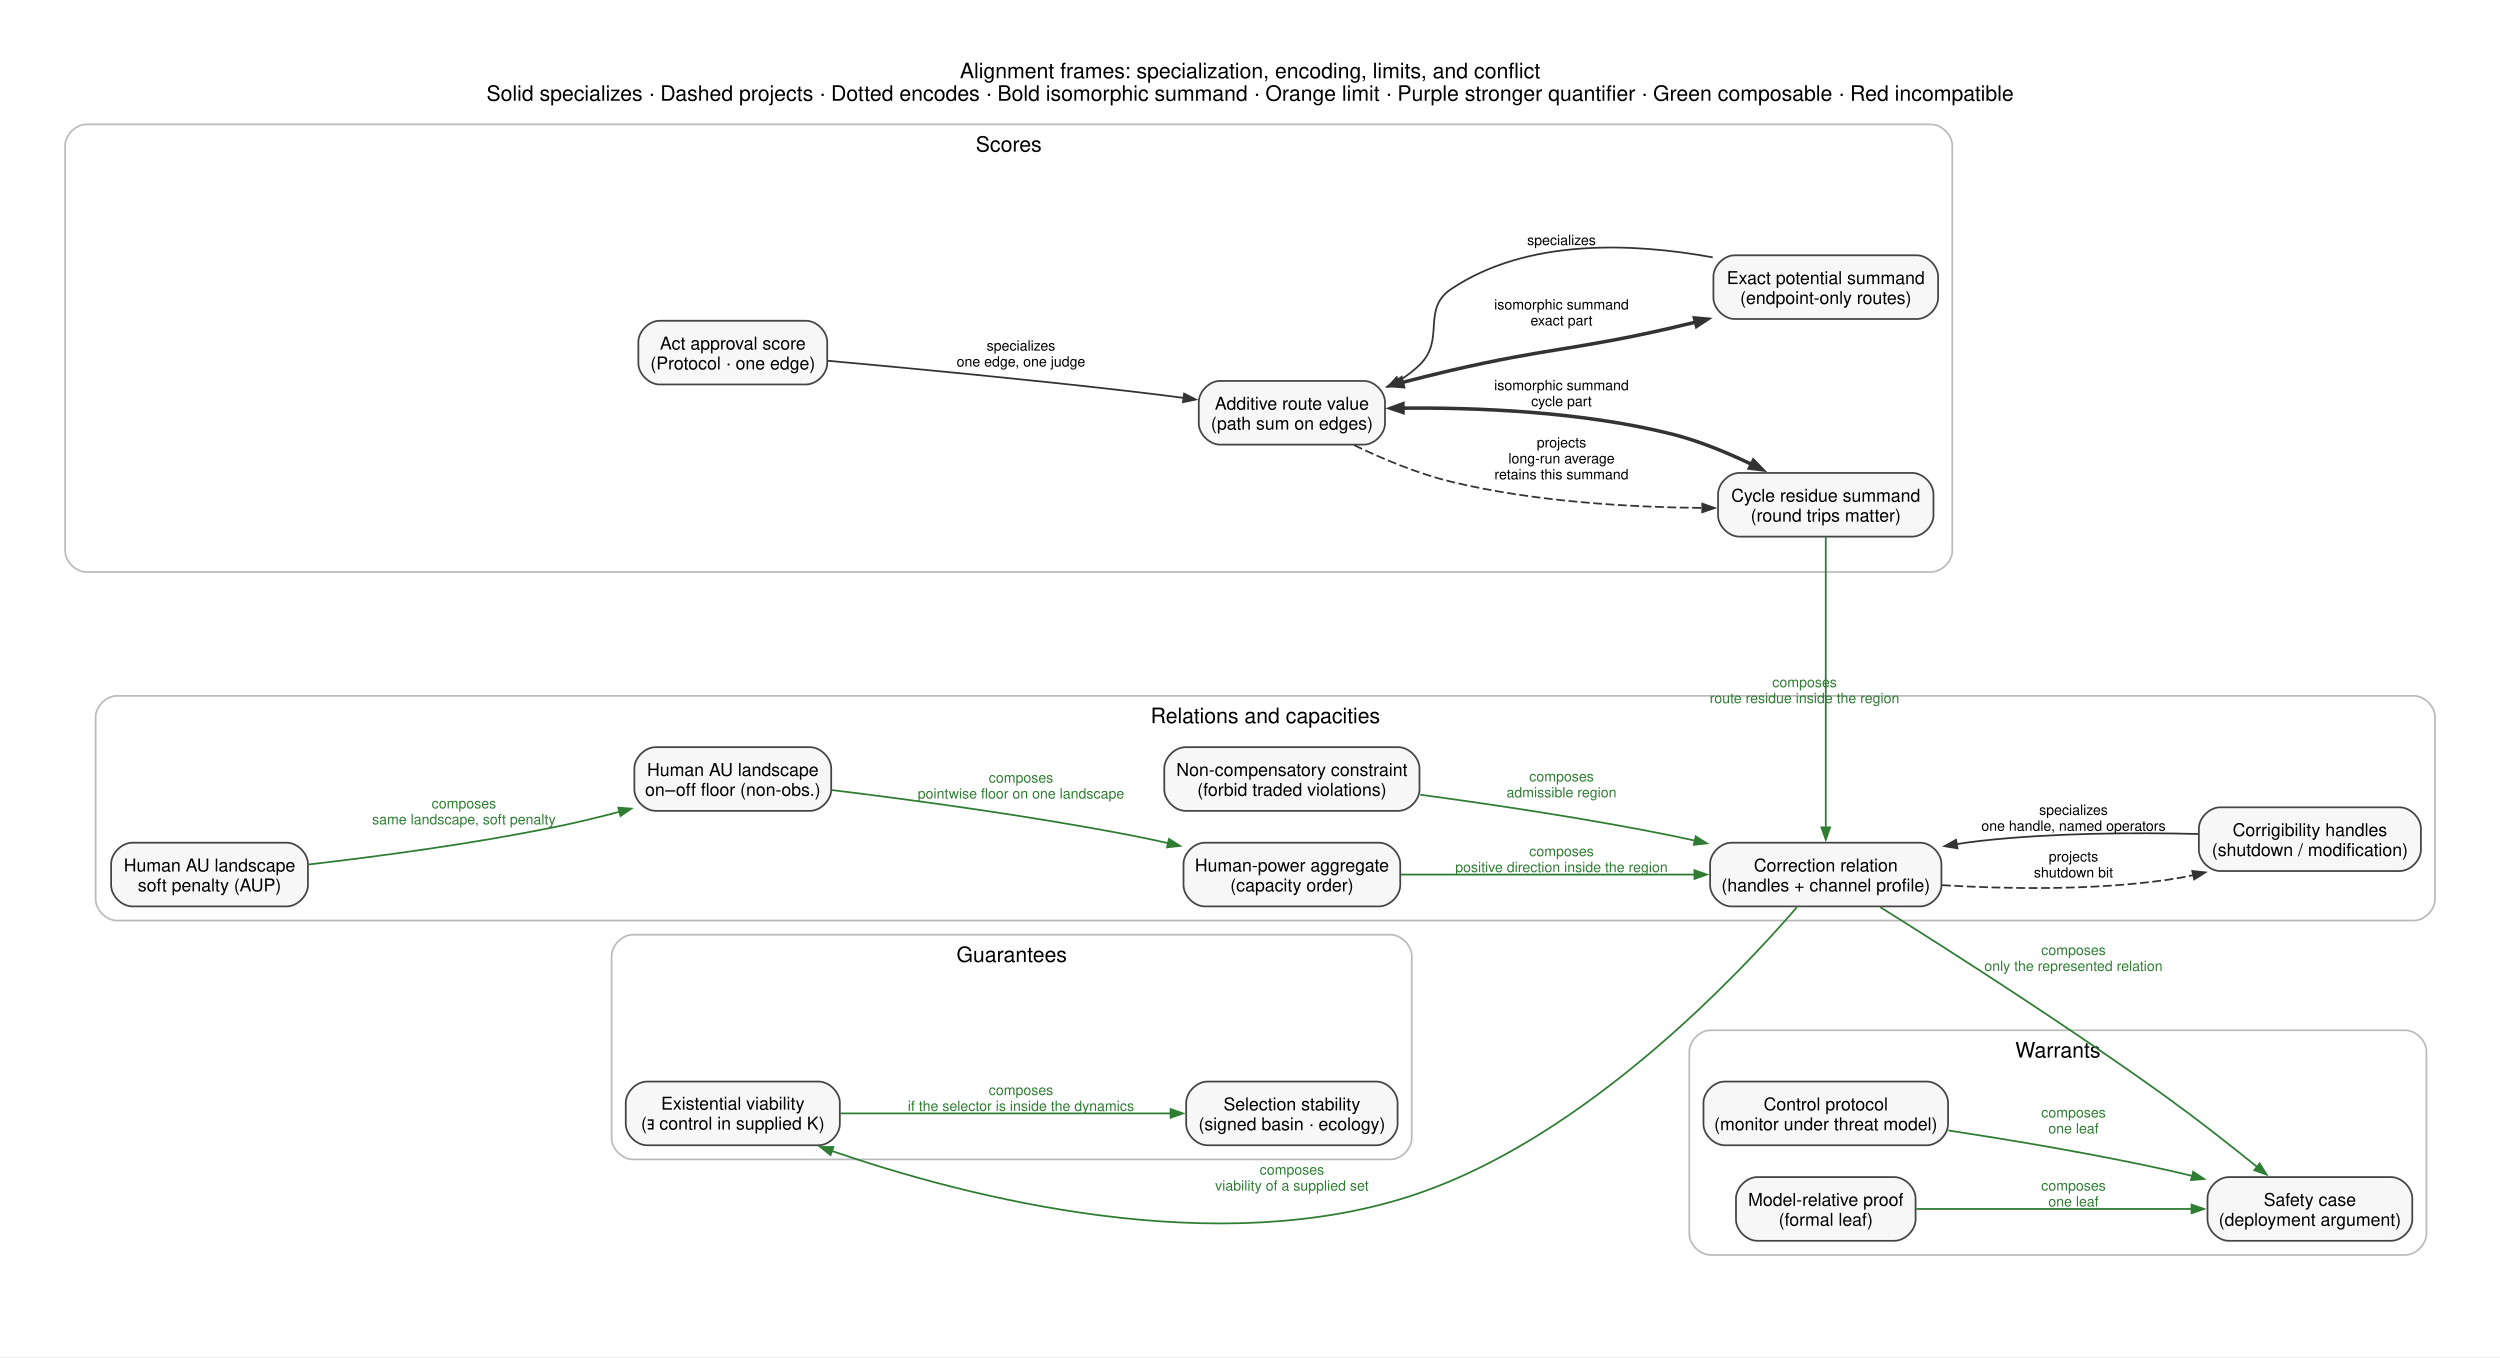
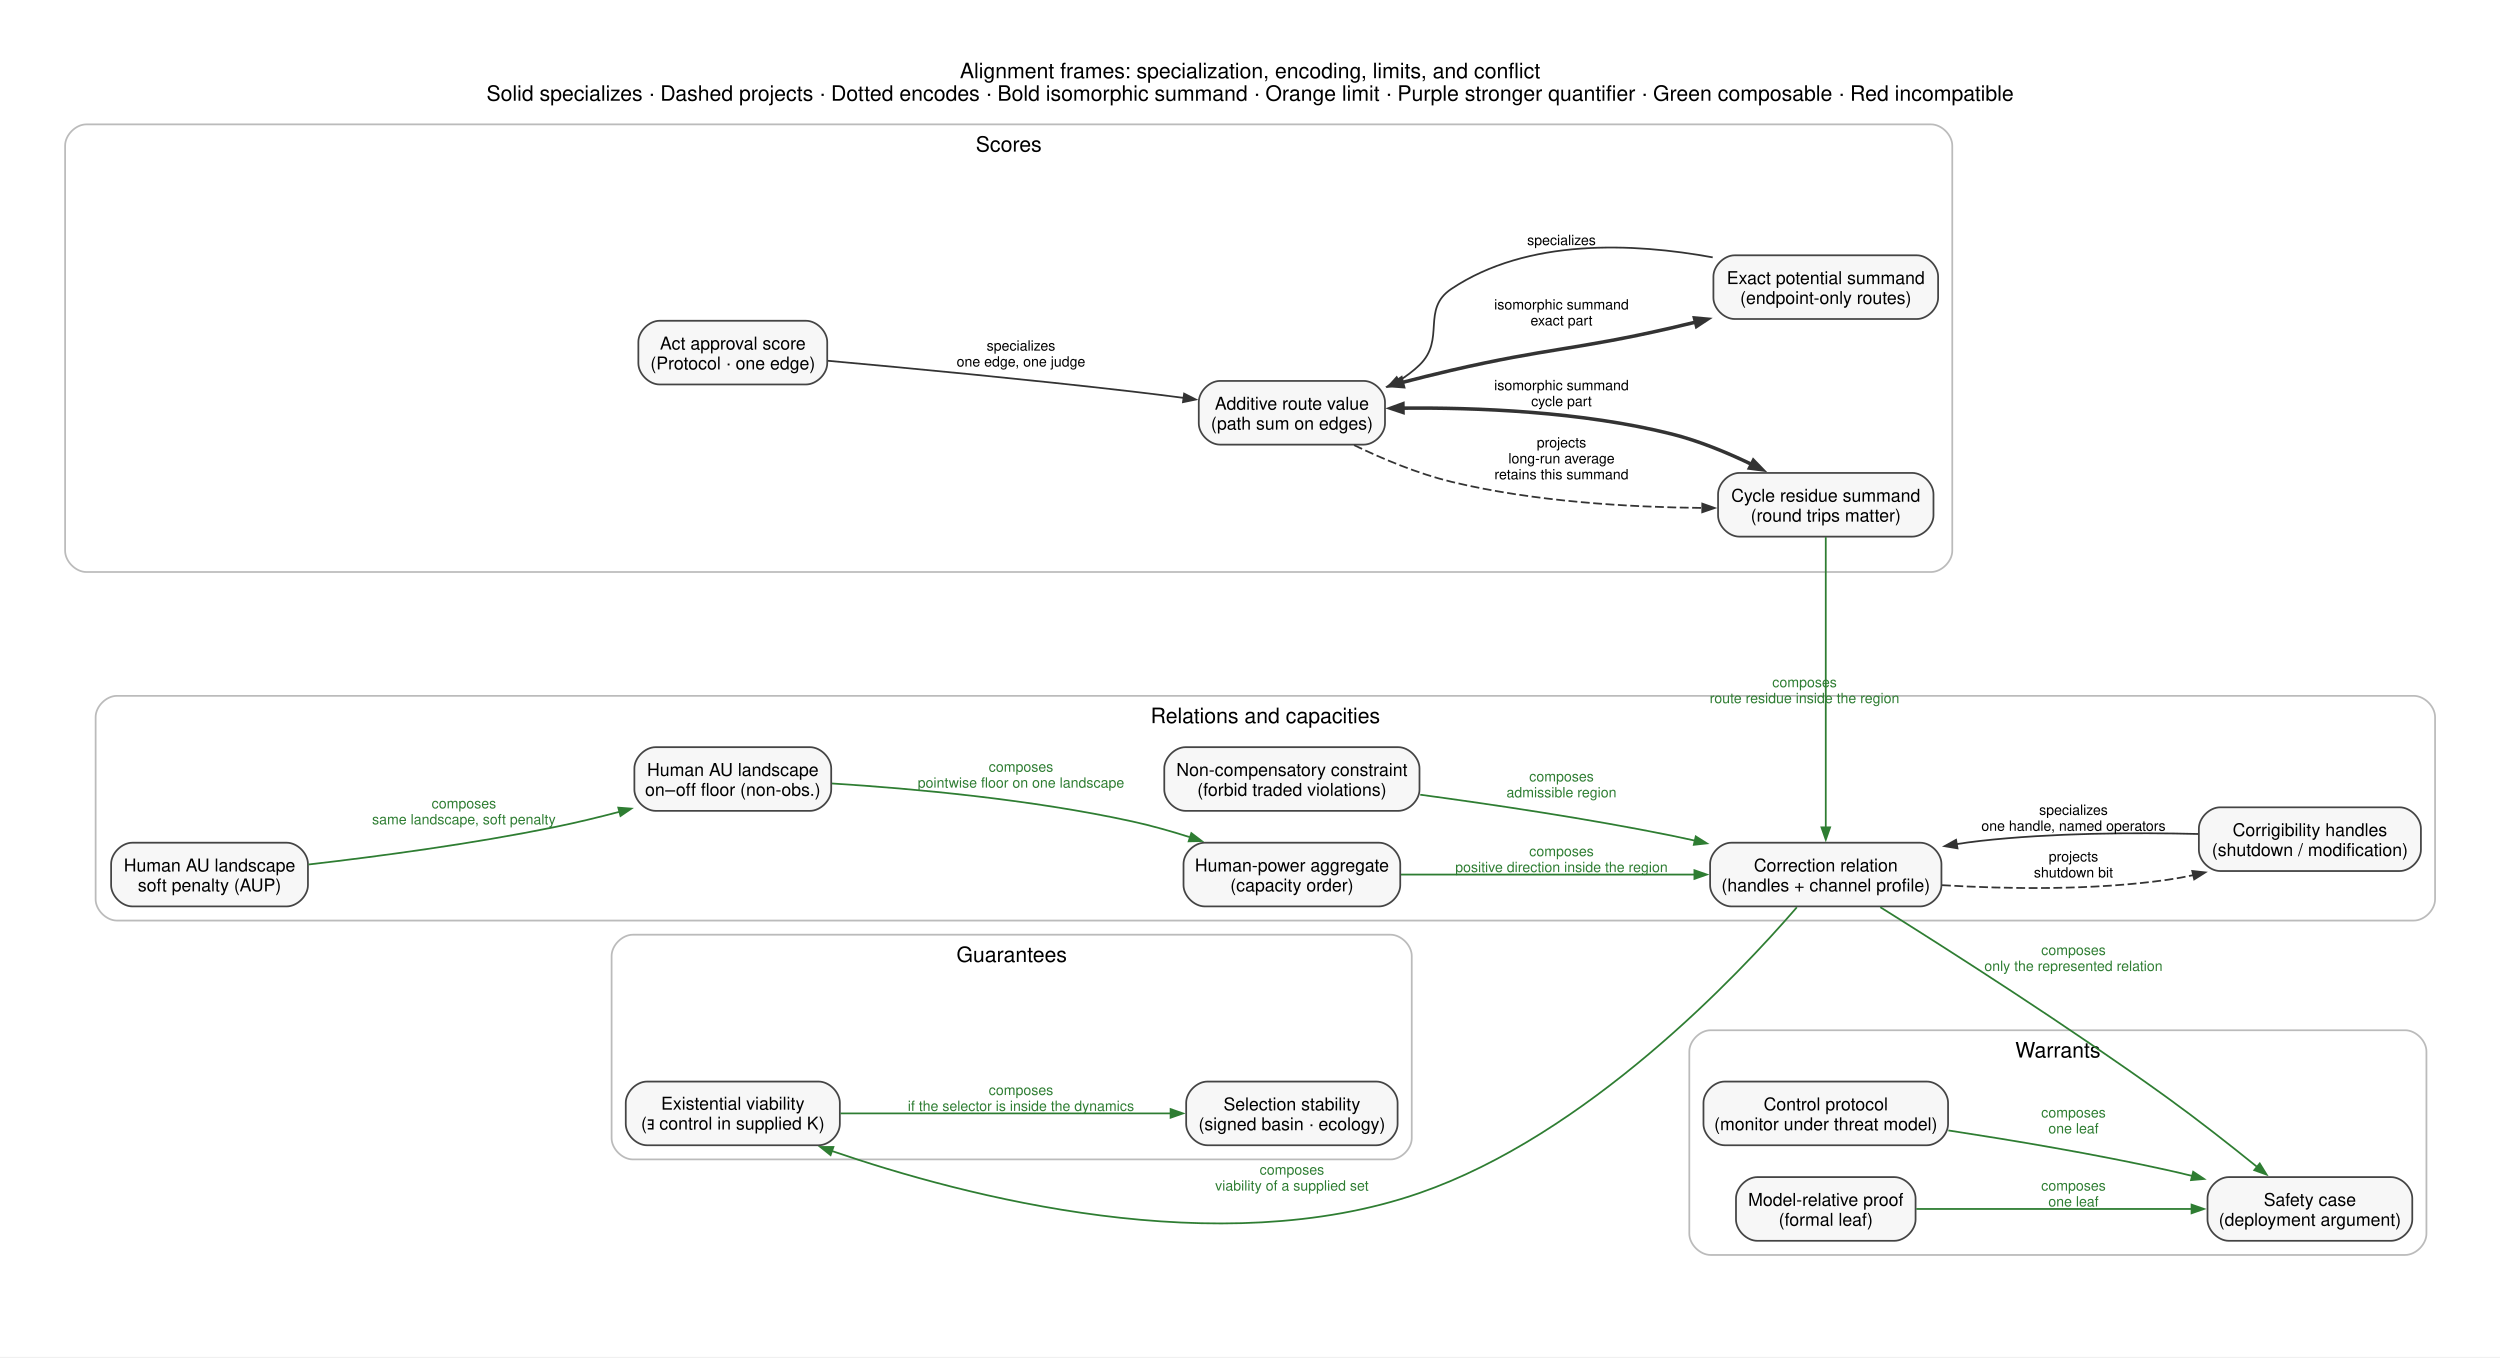
<svg xmlns="http://www.w3.org/2000/svg" width="1413pt" height="767pt" viewBox="0.00 0.00 1413.00 767.00">
  <g id="graph0" class="graph" transform="scale(1 1) rotate(0) translate(28.8 738.09)">
    <polygon fill="white" stroke="none" points="-28.8,28.8 -28.8,-738.09 1384.3,-738.09 1384.3,28.8 -28.8,28.8" />
    <text xml:space="preserve" text-anchor="middle" x="677.75" y="-693.89" font-family="Helvetica,sans-Serif" font-size="12.00">Alignment frames: specialization, encoding, limits, and conflict</text>
    <text xml:space="preserve" text-anchor="middle" x="677.75" y="-681.14" font-family="Helvetica,sans-Serif" font-size="12.00">Solid specializes · Dashed projects · Dotted encodes · Bold isomorphic summand · Orange limit · Purple stronger quantifier · Green composable · Red incompatible</text>
    <g id="clust1" class="cluster">
      <path fill="white" stroke="#bbbbbb" d="M20,-414.79C20,-414.79 1062.62,-414.79 1062.62,-414.79 1068.62,-414.79 1074.62,-420.79 1074.62,-426.79 1074.62,-426.79 1074.62,-655.79 1074.62,-655.79 1074.62,-661.79 1068.62,-667.79 1062.62,-667.79 1062.62,-667.79 20,-667.79 20,-667.79 14,-667.79 8,-661.79 8,-655.79 8,-655.79 8,-426.79 8,-426.79 8,-420.79 14,-414.79 20,-414.79" />
      <text xml:space="preserve" text-anchor="middle" x="541.31" y="-652.39" font-family="Helvetica,sans-Serif" font-size="12.00">Scores</text>
    </g>
    <g id="clust2" class="cluster">
      <path fill="white" stroke="#bbbbbb" d="M37.25,-217.79C37.25,-217.79 1335.5,-217.79 1335.5,-217.79 1341.5,-217.79 1347.5,-223.79 1347.5,-229.79 1347.5,-229.79 1347.5,-332.79 1347.5,-332.79 1347.5,-338.79 1341.5,-344.79 1335.5,-344.79 1335.5,-344.79 37.25,-344.79 37.25,-344.79 31.25,-344.79 25.25,-338.79 25.25,-332.79 25.25,-332.79 25.25,-229.79 25.25,-229.79 25.25,-223.79 31.25,-217.79 37.25,-217.79" />
      <text xml:space="preserve" text-anchor="middle" x="686.38" y="-329.39" font-family="Helvetica,sans-Serif" font-size="12.00">Relations and capacities</text>
    </g>
    <g id="clust3" class="cluster">
      <path fill="white" stroke="#bbbbbb" d="M328.88,-82.79C328.88,-82.79 757.12,-82.79 757.12,-82.79 763.12,-82.79 769.12,-88.79 769.12,-94.79 769.12,-94.79 769.12,-197.79 769.12,-197.79 769.12,-203.79 763.12,-209.79 757.12,-209.79 757.12,-209.79 328.88,-209.79 328.88,-209.79 322.88,-209.79 316.88,-203.79 316.88,-197.79 316.88,-197.79 316.88,-94.79 316.88,-94.79 316.88,-88.79 322.88,-82.79 328.88,-82.79" />
      <text xml:space="preserve" text-anchor="middle" x="543" y="-194.39" font-family="Helvetica,sans-Serif" font-size="12.00">Guarantees</text>
    </g>
    <g id="clust4" class="cluster">
      <path fill="white" stroke="#bbbbbb" d="M938,-28.79C938,-28.79 1330.62,-28.79 1330.62,-28.79 1336.62,-28.79 1342.62,-34.79 1342.62,-40.79 1342.62,-40.79 1342.62,-143.79 1342.62,-143.79 1342.62,-149.79 1336.62,-155.79 1330.62,-155.79 1330.62,-155.79 938,-155.79 938,-155.79 932,-155.79 926,-149.79 926,-143.79 926,-143.79 926,-40.79 926,-40.79 926,-34.79 932,-28.79 938,-28.79" />
      <text xml:space="preserve" text-anchor="middle" x="1134.31" y="-140.39" font-family="Helvetica,sans-Serif" font-size="12.00">Warrants</text>
    </g>
    <g id="node1" style="opacity:0" class="node">
      <path fill="#f7f7f7" stroke="#444444" d="M139.25,-458.79C139.25,-458.79 40,-458.79 40,-458.79 34,-458.79 28,-452.79 28,-446.79 28,-446.79 28,-434.79 28,-434.79 28,-428.79 34,-422.79 40,-422.79 40,-422.79 139.25,-422.79 139.25,-422.79 145.25,-422.79 151.25,-428.79 151.25,-434.79 151.25,-434.79 151.25,-446.79 151.25,-446.79 151.25,-452.79 145.25,-458.79 139.25,-458.79" />
      <text xml:space="preserve" text-anchor="middle" x="89.62" y="-442.54" font-family="Helvetica,sans-Serif" font-size="10.00">History / trajectory value</text>
      <text xml:space="preserve" text-anchor="middle" x="89.62" y="-431.29" font-family="Helvetica,sans-Serif" font-size="10.00">(preference on paths)</text>
    </g>
    <g id="node5" style="opacity:0" class="node">
      <path fill="#f7f7f7" stroke="#444444" d="M431.62,-458.79C431.62,-458.79 339.12,-458.79 339.12,-458.79 333.12,-458.79 327.12,-452.79 327.12,-446.79 327.12,-446.79 327.12,-434.79 327.12,-434.79 327.12,-428.79 333.12,-422.79 339.12,-422.79 339.12,-422.79 431.62,-422.79 431.62,-422.79 437.62,-422.79 443.62,-428.79 443.62,-434.79 443.62,-434.79 443.62,-446.79 443.62,-446.79 443.62,-452.79 437.62,-458.79 431.62,-458.79" />
      <text xml:space="preserve" text-anchor="middle" x="385.38" y="-442.54" font-family="Helvetica,sans-Serif" font-size="10.00">State utility</text>
      <text xml:space="preserve" text-anchor="middle" x="385.38" y="-431.29" font-family="Helvetica,sans-Serif" font-size="10.00">(scalar order on states)</text>
    </g>
    <g id="node2" class="node">
      <path fill="#f7f7f7" stroke="#444444" d="M742,-522.79C742,-522.79 660.75,-522.79 660.75,-522.79 654.75,-522.79 648.75,-516.79 648.75,-510.79 648.75,-510.79 648.75,-498.79 648.75,-498.79 648.75,-492.79 654.75,-486.79 660.75,-486.79 660.75,-486.79 742,-486.79 742,-486.79 748,-486.79 754,-492.79 754,-498.79 754,-498.79 754,-510.79 754,-510.79 754,-516.79 748,-522.79 742,-522.79" />
      <text xml:space="preserve" text-anchor="middle" x="701.38" y="-506.54" font-family="Helvetica,sans-Serif" font-size="10.00">Additive route value</text>
      <text xml:space="preserve" text-anchor="middle" x="701.38" y="-495.29" font-family="Helvetica,sans-Serif" font-size="10.00">(path sum on edges)</text>
    </g>
    <g id="node3" class="node">
      <path fill="#f7f7f7" stroke="#444444" d="M1054.62,-593.79C1054.62,-593.79 951.62,-593.79 951.62,-593.79 945.62,-593.79 939.62,-587.79 939.62,-581.79 939.62,-581.79 939.62,-569.79 939.62,-569.79 939.62,-563.79 945.62,-557.79 951.62,-557.79 951.62,-557.79 1054.62,-557.79 1054.62,-557.79 1060.62,-557.79 1066.62,-563.79 1066.62,-569.79 1066.62,-569.79 1066.62,-581.79 1066.62,-581.79 1066.62,-587.79 1060.62,-593.79 1054.62,-593.79" />
      <text xml:space="preserve" text-anchor="middle" x="1003.12" y="-577.54" font-family="Helvetica,sans-Serif" font-size="10.00">Exact potential summand</text>
      <text xml:space="preserve" text-anchor="middle" x="1003.12" y="-566.29" font-family="Helvetica,sans-Serif" font-size="10.00">(endpoint-only routes)</text>
    </g>
    <g id="edge13" class="edge">
      <path fill="none" stroke="#333333" stroke-width="2" d="M762.18,-521.53C771.95,-524.08 781.99,-526.59 791.5,-528.79 846.41,-541.46 861.08,-540.18 916,-552.79 920.95,-553.92 926.04,-555.15 931.17,-556.42" />
      <polygon fill="#333333" stroke="#333333" stroke-width="2" points="764.38,-519.58 756.98,-520.16 763.13,-524.32 764.38,-519.58" />
      <polygon fill="#333333" stroke="#333333" stroke-width="2" points="928.9,-558.37 936.29,-557.7 930.1,-553.62 928.9,-558.37" />
      <text xml:space="preserve" text-anchor="middle" x="853.75" y="-563.19" font-family="Helvetica,sans-Serif" font-size="8.00">isomorphic summand</text>
      <text xml:space="preserve" text-anchor="middle" x="853.75" y="-554.19" font-family="Helvetica,sans-Serif" font-size="8.00">exact part</text>
    </g>
    <g id="node4" class="node">
      <path fill="#f7f7f7" stroke="#444444" d="M1052,-470.79C1052,-470.79 954.25,-470.79 954.25,-470.79 948.25,-470.79 942.25,-464.79 942.25,-458.79 942.25,-458.79 942.25,-446.79 942.25,-446.79 942.25,-440.79 948.25,-434.79 954.25,-434.79 954.25,-434.79 1052,-434.79 1052,-434.79 1058,-434.79 1064,-440.79 1064,-446.79 1064,-446.79 1064,-458.79 1064,-458.79 1064,-464.79 1058,-470.79 1052,-470.79" />
      <text xml:space="preserve" text-anchor="middle" x="1003.12" y="-454.54" font-family="Helvetica,sans-Serif" font-size="10.00">Cycle residue summand</text>
      <text xml:space="preserve" text-anchor="middle" x="1003.12" y="-443.29" font-family="Helvetica,sans-Serif" font-size="10.00">(round trips matter)</text>
    </g>
    <g id="edge9" class="edge">
      <path fill="none" stroke="#333333" stroke-dasharray="5,2" d="M736.52,-486.48C752.72,-478.68 772.62,-470.35 791.5,-465.79 837.98,-454.56 891.81,-451.4 933.41,-451" />
      <polygon fill="#333333" stroke="#333333" points="933.33,-453.45 940.32,-450.97 933.3,-448.55 933.33,-453.45" />
      <text xml:space="preserve" text-anchor="middle" x="853.75" y="-485.19" font-family="Helvetica,sans-Serif" font-size="8.00">projects</text>
      <text xml:space="preserve" text-anchor="middle" x="853.75" y="-476.19" font-family="Helvetica,sans-Serif" font-size="8.00">long-run average</text>
      <text xml:space="preserve" text-anchor="middle" x="853.75" y="-467.19" font-family="Helvetica,sans-Serif" font-size="8.00">retains this summand</text>
    </g>
    <g id="edge14" class="edge">
      <path fill="none" stroke="#333333" stroke-width="2" d="M762.56,-507.41C805.87,-507.85 865.33,-505.48 916,-492.79 931.93,-488.8 948.51,-481.85 962.82,-474.86" />
      <polygon fill="#333333" stroke="#333333" stroke-width="2" points="764.18,-504.98 757.15,-507.33 764.11,-509.88 764.18,-504.98" />
      <polygon fill="#333333" stroke="#333333" stroke-width="2" points="962.21,-477.9 967.37,-472.57 960.01,-473.53 962.21,-477.9" />
      <text xml:space="preserve" text-anchor="middle" x="853.75" y="-517.55" font-family="Helvetica,sans-Serif" font-size="8.00">isomorphic summand</text>
      <text xml:space="preserve" text-anchor="middle" x="853.75" y="-508.55" font-family="Helvetica,sans-Serif" font-size="8.00">cycle part</text>
    </g>
    <g id="edge1" class="edge">
      <path fill="none" stroke="#333333" d="M939.22,-592.63C894.32,-600.83 834.51,-603.56 791.5,-574.79 774.28,-563.27 788.39,-546.19 773.5,-531.79 769.97,-528.38 765.97,-525.39 761.71,-522.77" />
      <polygon fill="#333333" stroke="#333333" points="762.96,-520.66 755.64,-519.43 760.6,-524.95 762.96,-520.66" />
      <text xml:space="preserve" text-anchor="middle" x="853.75" y="-599.58" font-family="Helvetica,sans-Serif" font-size="8.00">specializes</text>
    </g>
    <g id="node17" class="node">
      <path fill="#f7f7f7" stroke="#444444" d="M1056.5,-261.79C1056.5,-261.79 949.75,-261.79 949.75,-261.79 943.75,-261.79 937.75,-255.79 937.75,-249.79 937.75,-249.79 937.75,-237.79 937.75,-237.79 937.75,-231.79 943.75,-225.79 949.75,-225.79 949.75,-225.79 1056.5,-225.79 1056.5,-225.79 1062.5,-225.79 1068.5,-231.79 1068.5,-237.79 1068.5,-237.79 1068.5,-249.79 1068.5,-249.79 1068.5,-255.79 1062.5,-261.79 1056.5,-261.79" />
      <text xml:space="preserve" text-anchor="middle" x="1003.12" y="-245.54" font-family="Helvetica,sans-Serif" font-size="10.00">Correction relation</text>
      <text xml:space="preserve" text-anchor="middle" x="1003.12" y="-234.29" font-family="Helvetica,sans-Serif" font-size="10.00">(handles + channel profile)</text>
    </g>
    <g id="edge20" class="edge">
      <path fill="none" stroke="#2e7d32" d="M1003.12,-434.5C1003.12,-397.43 1003.12,-313.31 1003.12,-270.25" />
      <polygon fill="#2e7d32" stroke="#2e7d32" points="1005.58,-270.48 1003.13,-263.48 1000.68,-270.48 1005.58,-270.48" />
      <text xml:space="preserve" text-anchor="middle" x="991.12" y="-349.69" font-family="Helvetica,sans-Serif" font-size="8.00" fill="#2e7d32">composes</text>
      <text xml:space="preserve" text-anchor="middle" x="991.12" y="-340.69" font-family="Helvetica,sans-Serif" font-size="8.00" fill="#2e7d32">route residue inside the region</text>
    </g>
    <g id="node6" style="opacity:0" class="node">
      <path fill="#f7f7f7" stroke="#444444" d="M151.25,-566.79C151.25,-566.79 28,-566.79 28,-566.79 22,-566.79 16,-560.79 16,-554.79 16,-554.79 16,-542.79 16,-542.79 16,-536.79 22,-530.79 28,-530.79 28,-530.79 151.25,-530.79 151.25,-530.79 157.25,-530.79 163.25,-536.79 163.25,-542.79 163.25,-542.79 163.25,-554.79 163.25,-554.79 163.25,-560.79 157.25,-566.79 151.25,-566.79" />
      <text xml:space="preserve" text-anchor="middle" x="89.62" y="-550.54" font-family="Helvetica,sans-Serif" font-size="10.00">Outcome lottery</text>
      <text xml:space="preserve" text-anchor="middle" x="89.62" y="-539.29" font-family="Helvetica,sans-Serif" font-size="10.00">(expectation or risk functional)</text>
    </g>
    <g id="node7" style="opacity:0" class="node">
      <path fill="#f7f7f7" stroke="#444444" d="M455.25,-629.79C455.25,-629.79 315.5,-629.79 315.5,-629.79 309.5,-629.79 303.5,-623.79 303.5,-617.79 303.5,-617.79 303.5,-605.79 303.5,-605.79 303.5,-599.79 309.5,-593.79 315.5,-593.79 315.5,-593.79 455.25,-593.79 455.25,-593.79 461.25,-593.79 467.25,-599.79 467.25,-605.79 467.25,-605.79 467.25,-617.79 467.25,-617.79 467.25,-623.79 461.25,-629.79 455.25,-629.79" />
      <text xml:space="preserve" text-anchor="middle" x="385.38" y="-613.54" font-family="Helvetica,sans-Serif" font-size="10.00">Criteria vector</text>
      <text xml:space="preserve" text-anchor="middle" x="385.38" y="-602.29" font-family="Helvetica,sans-Serif" font-size="10.00">(Pareto · task costs/stakeholders)</text>
    </g>
    <g id="node8" style="opacity:0" class="node">
      <path fill="#f7f7f7" stroke="#444444" d="M752.12,-576.79C752.12,-576.79 650.62,-576.79 650.62,-576.79 644.62,-576.79 638.62,-570.79 638.62,-564.79 638.62,-564.79 638.62,-552.79 638.62,-552.79 638.62,-546.79 644.62,-540.79 650.62,-540.79 650.62,-540.79 752.12,-540.79 752.12,-540.79 758.12,-540.79 764.12,-546.79 764.12,-552.79 764.12,-552.79 764.12,-564.79 764.12,-564.79 764.12,-570.79 758.12,-576.79 752.12,-576.79" />
      <text xml:space="preserve" text-anchor="middle" x="701.38" y="-560.54" font-family="Helvetica,sans-Serif" font-size="10.00">Weighted scalar</text>
      <text xml:space="preserve" text-anchor="middle" x="701.38" y="-549.29" font-family="Helvetica,sans-Serif" font-size="10.00">(fixed weights on criteria)</text>
    </g>
    <g id="node9" style="opacity:0" class="node">
      <path fill="#f7f7f7" stroke="#444444" d="M131.75,-629.79C131.75,-629.79 47.5,-629.79 47.5,-629.79 41.5,-629.79 35.5,-623.79 35.5,-617.79 35.5,-617.79 35.5,-605.79 35.5,-605.79 35.5,-599.79 41.5,-593.79 47.5,-593.79 47.5,-593.79 131.75,-593.79 131.75,-593.79 137.75,-593.79 143.75,-599.79 143.75,-605.79 143.75,-605.79 143.75,-617.79 143.75,-617.79 143.75,-623.79 137.75,-629.79 131.75,-629.79" />
      <text xml:space="preserve" text-anchor="middle" x="89.62" y="-613.54" font-family="Helvetica,sans-Serif" font-size="10.00">Lexicographic priority</text>
      <text xml:space="preserve" text-anchor="middle" x="89.62" y="-602.29" font-family="Helvetica,sans-Serif" font-size="10.00">(on criteria vector)</text>
    </g>
    <g id="node10" style="opacity:0" class="node">
      <path fill="#f7f7f7" stroke="#444444" d="M141.88,-512.79C141.88,-512.79 37.37,-512.79 37.37,-512.79 31.37,-512.79 25.38,-506.79 25.38,-500.79 25.38,-500.79 25.38,-488.79 25.38,-488.79 25.38,-482.79 31.37,-476.79 37.37,-476.79 37.37,-476.79 141.88,-476.79 141.88,-476.79 147.88,-476.79 153.88,-482.79 153.88,-488.79 153.88,-488.79 153.88,-500.79 153.88,-500.79 153.88,-506.79 147.88,-512.79 141.88,-512.79" />
      <text xml:space="preserve" text-anchor="middle" x="89.62" y="-496.54" font-family="Helvetica,sans-Serif" font-size="10.00">Quantilizer</text>
      <text xml:space="preserve" text-anchor="middle" x="89.62" y="-485.29" font-family="Helvetica,sans-Serif" font-size="10.00">(retained quantile of base)</text>
    </g>
    <g id="node11" class="node">
      <path fill="#f7f7f7" stroke="#444444" d="M426.75,-556.79C426.75,-556.79 344,-556.79 344,-556.79 338,-556.79 332,-550.79 332,-544.79 332,-544.79 332,-532.79 332,-532.79 332,-526.79 338,-520.79 344,-520.79 344,-520.79 426.75,-520.79 426.75,-520.79 432.75,-520.79 438.75,-526.79 438.75,-532.79 438.75,-532.79 438.75,-544.79 438.75,-544.79 438.75,-550.79 432.75,-556.79 426.75,-556.79" />
      <text xml:space="preserve" text-anchor="middle" x="385.38" y="-540.54" font-family="Helvetica,sans-Serif" font-size="10.00">Act approval score</text>
      <text xml:space="preserve" text-anchor="middle" x="385.38" y="-529.29" font-family="Helvetica,sans-Serif" font-size="10.00">(Protocol · one edge)</text>
    </g>
    <g id="edge2" class="edge">
      <path fill="none" stroke="#333333" d="M439.14,-534.17C484.75,-530.05 552.41,-523.62 611.25,-516.79 620.61,-515.7 630.5,-514.46 640.16,-513.2" />
      <polygon fill="#333333" stroke="#333333" points="640.46,-515.63 647.07,-512.28 639.81,-510.77 640.46,-515.63" />
      <text xml:space="preserve" text-anchor="middle" x="548.25" y="-539.94" font-family="Helvetica,sans-Serif" font-size="8.00">specializes</text>
      <text xml:space="preserve" text-anchor="middle" x="548.25" y="-530.94" font-family="Helvetica,sans-Serif" font-size="8.00">one edge, one judge</text>
    </g>
    <g id="node12" class="node">
      <path fill="#f7f7f7" stroke="#444444" d="M133.25,-261.79C133.25,-261.79 46,-261.79 46,-261.79 40,-261.79 34,-255.79 34,-249.79 34,-249.79 34,-237.79 34,-237.79 34,-231.79 40,-225.79 46,-225.79 46,-225.79 133.25,-225.79 133.25,-225.79 139.25,-225.79 145.25,-231.79 145.25,-237.79 145.25,-237.79 145.25,-249.79 145.25,-249.79 145.25,-255.79 139.25,-261.79 133.25,-261.79" />
      <text xml:space="preserve" text-anchor="middle" x="89.62" y="-245.54" font-family="Helvetica,sans-Serif" font-size="10.00">Human AU landscape</text>
      <text xml:space="preserve" text-anchor="middle" x="89.62" y="-234.29" font-family="Helvetica,sans-Serif" font-size="10.00">soft penalty (AUP)</text>
    </g>
    <g id="node13" class="node">
      <path fill="#f7f7f7" stroke="#444444" d="M429,-315.79C429,-315.79 341.75,-315.79 341.75,-315.79 335.75,-315.79 329.75,-309.79 329.75,-303.79 329.75,-303.79 329.75,-291.79 329.75,-291.79 329.75,-285.79 335.75,-279.79 341.75,-279.79 341.75,-279.79 429,-279.79 429,-279.79 435,-279.79 441,-285.79 441,-291.79 441,-291.79 441,-303.79 441,-303.79 441,-309.79 435,-315.79 429,-315.79" />
      <text xml:space="preserve" text-anchor="middle" x="385.38" y="-299.54" font-family="Helvetica,sans-Serif" font-size="10.00">Human AU landscape</text>
      <text xml:space="preserve" text-anchor="middle" x="385.38" y="-288.29" font-family="Helvetica,sans-Serif" font-size="10.00">on–off floor (non-obs.)</text>
    </g>
    <g id="edge23" class="edge">
      <path fill="none" stroke="#2e7d32" d="M145.55,-249.48C184.77,-254.01 238.66,-261.19 285.5,-270.79 297.18,-273.18 309.53,-276.17 321.39,-279.29" />
      <polygon fill="#2e7d32" stroke="#2e7d32" points="320.65,-281.62 328.04,-281.06 321.91,-276.89 320.65,-281.62" />
      <text xml:space="preserve" text-anchor="middle" x="233.38" y="-281.19" font-family="Helvetica,sans-Serif" font-size="8.00" fill="#2e7d32">composes</text>
      <text xml:space="preserve" text-anchor="middle" x="233.38" y="-272.19" font-family="Helvetica,sans-Serif" font-size="8.00" fill="#2e7d32">same landscape, soft penalty</text>
    </g>
    <g id="node15" class="node">
      <path fill="#f7f7f7" stroke="#444444" d="M750.62,-261.79C750.62,-261.79 652.12,-261.79 652.12,-261.79 646.12,-261.79 640.12,-255.79 640.12,-249.79 640.12,-249.79 640.12,-237.79 640.12,-237.79 640.12,-231.79 646.12,-225.79 652.12,-225.79 652.12,-225.79 750.62,-225.79 750.62,-225.79 756.62,-225.79 762.62,-231.79 762.62,-237.79 762.62,-237.79 762.62,-249.79 762.62,-249.79 762.62,-255.79 756.62,-261.79 750.62,-261.79" />
      <text xml:space="preserve" text-anchor="middle" x="701.38" y="-245.54" font-family="Helvetica,sans-Serif" font-size="10.00">Human-power aggregate</text>
      <text xml:space="preserve" text-anchor="middle" x="701.38" y="-234.29" font-family="Helvetica,sans-Serif" font-size="10.00">(capacity order)</text>
    </g>
    <g id="edge22" class="edge">
-       <path fill="none" stroke="#2e7d32" d="M441.16,-291.56C486.85,-285.99 553.57,-276.98 611.25,-265.79 617.88,-264.5 624.77,-263.04 631.63,-261.49" />
-       <polygon fill="#2e7d32" stroke="#2e7d32" points="631.92,-263.94 638.19,-259.98 630.82,-259.16 631.92,-263.94" />
-       <text xml:space="preserve" text-anchor="middle" x="548.25" y="-295.76" font-family="Helvetica,sans-Serif" font-size="8.00" fill="#2e7d32">composes</text>
-       <text xml:space="preserve" text-anchor="middle" x="548.25" y="-286.76" font-family="Helvetica,sans-Serif" font-size="8.00" fill="#2e7d32">pointwise floor on one landscape</text>
+       <path fill="none" stroke="#2e7d32" d="M441.44,-295.27C487.3,-292.38 554.1,-286.3 611.25,-273.79 621.93,-271.45 633.11,-268.28 643.81,-264.88" />
+       <polygon fill="#2e7d32" stroke="#2e7d32" points="644.55,-267.22 650.44,-262.72 643.03,-262.56 644.55,-267.22" />
+       <text xml:space="preserve" text-anchor="middle" x="548.25" y="-301.92" font-family="Helvetica,sans-Serif" font-size="8.00" fill="#2e7d32">composes</text>
+       <text xml:space="preserve" text-anchor="middle" x="548.25" y="-292.92" font-family="Helvetica,sans-Serif" font-size="8.00" fill="#2e7d32">pointwise floor on one landscape</text>
    </g>
    <g id="node14" style="opacity:0" class="node">
      <path fill="#f7f7f7" stroke="#444444" d="M444.75,-261.79C444.75,-261.79 326,-261.79 326,-261.79 320,-261.79 314,-255.79 314,-249.79 314,-249.79 314,-237.79 314,-237.79 314,-231.79 320,-225.79 326,-225.79 326,-225.79 444.75,-225.79 444.75,-225.79 450.75,-225.79 456.75,-231.79 456.75,-237.79 456.75,-237.79 456.75,-249.79 456.75,-249.79 456.75,-255.79 450.75,-261.79 444.75,-261.79" />
      <text xml:space="preserve" text-anchor="middle" x="385.38" y="-245.54" font-family="Helvetica,sans-Serif" font-size="10.00">Agent empowerment channel</text>
      <text xml:space="preserve" text-anchor="middle" x="385.38" y="-234.29" font-family="Helvetica,sans-Serif" font-size="10.00">(options / influence)</text>
    </g>
    <g id="edge21" class="edge">
      <path fill="none" stroke="#2e7d32" d="M763.03,-243.79C811,-243.79 878.14,-243.79 929.06,-243.79" />
      <polygon fill="#2e7d32" stroke="#2e7d32" points="928.89,-246.24 935.89,-243.79 928.89,-241.34 928.89,-246.24" />
      <text xml:space="preserve" text-anchor="middle" x="853.75" y="-254.19" font-family="Helvetica,sans-Serif" font-size="8.00" fill="#2e7d32">composes</text>
      <text xml:space="preserve" text-anchor="middle" x="853.75" y="-245.19" font-family="Helvetica,sans-Serif" font-size="8.00" fill="#2e7d32">positive direction inside the region</text>
    </g>
    <g id="node16" class="node">
      <path fill="#f7f7f7" stroke="#444444" d="M1327.5,-281.79C1327.5,-281.79 1226,-281.79 1226,-281.79 1220,-281.79 1214,-275.79 1214,-269.79 1214,-269.79 1214,-257.79 1214,-257.79 1214,-251.79 1220,-245.79 1226,-245.79 1226,-245.79 1327.5,-245.79 1327.5,-245.79 1333.5,-245.79 1339.5,-251.79 1339.5,-257.79 1339.5,-257.79 1339.5,-269.79 1339.5,-269.79 1339.5,-275.79 1333.5,-281.79 1327.5,-281.79" />
      <text xml:space="preserve" text-anchor="middle" x="1276.75" y="-265.54" font-family="Helvetica,sans-Serif" font-size="10.00">Corrigibility handles</text>
      <text xml:space="preserve" text-anchor="middle" x="1276.75" y="-254.29" font-family="Helvetica,sans-Serif" font-size="10.00">(shutdown / modification)</text>
    </g>
    <g id="edge5" class="edge">
      <path fill="none" stroke="#333333" d="M1213.73,-266.72C1177.59,-267.61 1131.22,-267.36 1090.25,-262.79 1085.88,-262.3 1081.4,-261.68 1076.89,-260.97" />
      <polygon fill="#333333" stroke="#333333" points="1077.58,-258.6 1070.27,-259.84 1076.76,-263.43 1077.58,-258.6" />
      <text xml:space="preserve" text-anchor="middle" x="1143.12" y="-277.53" font-family="Helvetica,sans-Serif" font-size="8.00">specializes</text>
      <text xml:space="preserve" text-anchor="middle" x="1143.12" y="-268.53" font-family="Helvetica,sans-Serif" font-size="8.00">one handle, named operators</text>
    </g>
    <g id="edge8" class="edge">
      <path fill="none" stroke="#333333" stroke-dasharray="5,2" d="M1068.83,-237.79C1106.18,-235.56 1153.94,-234.84 1196,-240.79 1200.96,-241.49 1206.05,-242.42 1211.13,-243.52" />
      <polygon fill="#333333" stroke="#333333" points="1210.26,-245.83 1217.63,-245.01 1211.36,-241.05 1210.26,-245.83" />
      <text xml:space="preserve" text-anchor="middle" x="1143.12" y="-251.19" font-family="Helvetica,sans-Serif" font-size="8.00">projects</text>
      <text xml:space="preserve" text-anchor="middle" x="1143.12" y="-242.19" font-family="Helvetica,sans-Serif" font-size="8.00">shutdown bit</text>
    </g>
    <g id="node20" class="node">
      <path fill="#f7f7f7" stroke="#444444" d="M433.88,-126.79C433.88,-126.79 336.88,-126.79 336.88,-126.79 330.88,-126.79 324.88,-120.79 324.88,-114.79 324.88,-114.79 324.88,-102.79 324.88,-102.79 324.88,-96.79 330.88,-90.79 336.88,-90.79 336.88,-90.79 433.88,-90.79 433.88,-90.79 439.88,-90.79 445.88,-96.79 445.88,-102.79 445.88,-102.79 445.88,-114.79 445.88,-114.79 445.88,-120.79 439.88,-126.79 433.88,-126.79" />
      <text xml:space="preserve" text-anchor="middle" x="385.38" y="-110.91" font-family="Helvetica,sans-Serif" font-size="10.00">Existential viability</text>
      <text xml:space="preserve" text-anchor="middle" x="385.38" y="-99.66" font-family="Helvetica,sans-Serif" font-size="10.00">(∃ control in supplied K)</text>
    </g>
    <g id="edge24" class="edge">
      <path fill="none" stroke="#2e7d32" d="M986.79,-225.3C953.09,-186.3 868.01,-96.53 773.5,-63.79 659.92,-24.44 517.55,-61.37 441.05,-87.67" />
      <polygon fill="#2e7d32" stroke="#2e7d32" points="440.63,-85.22 434.83,-89.83 442.25,-89.84 440.63,-85.22" />
      <text xml:space="preserve" text-anchor="middle" x="701.38" y="-74.19" font-family="Helvetica,sans-Serif" font-size="8.00" fill="#2e7d32">composes</text>
      <text xml:space="preserve" text-anchor="middle" x="701.38" y="-65.19" font-family="Helvetica,sans-Serif" font-size="8.00" fill="#2e7d32">viability of a supplied set</text>
    </g>
    <g id="node25" class="node">
      <path fill="#f7f7f7" stroke="#444444" d="M1322.62,-72.79C1322.62,-72.79 1230.88,-72.79 1230.88,-72.79 1224.88,-72.79 1218.88,-66.79 1218.88,-60.79 1218.88,-60.79 1218.88,-48.79 1218.88,-48.79 1218.88,-42.79 1224.88,-36.79 1230.88,-36.79 1230.88,-36.79 1322.62,-36.79 1322.62,-36.79 1328.62,-36.79 1334.62,-42.79 1334.62,-48.79 1334.62,-48.79 1334.62,-60.79 1334.62,-60.79 1334.62,-66.79 1328.62,-72.79 1322.62,-72.79" />
      <text xml:space="preserve" text-anchor="middle" x="1276.75" y="-56.54" font-family="Helvetica,sans-Serif" font-size="10.00">Safety case</text>
      <text xml:space="preserve" text-anchor="middle" x="1276.75" y="-45.29" font-family="Helvetica,sans-Serif" font-size="10.00">(deployment argument)</text>
    </g>
    <g id="edge28" class="edge">
      <path fill="none" stroke="#2e7d32" d="M1033.92,-225.36C1072.12,-201.48 1140.08,-158.12 1196,-117.79 1213.25,-105.35 1231.94,-90.65 1246.88,-78.59" />
      <polygon fill="#2e7d32" stroke="#2e7d32" points="1248.4,-80.51 1252.29,-74.2 1245.31,-76.71 1248.4,-80.51" />
      <text xml:space="preserve" text-anchor="middle" x="1143.12" y="-198.32" font-family="Helvetica,sans-Serif" font-size="8.00" fill="#2e7d32">composes</text>
      <text xml:space="preserve" text-anchor="middle" x="1143.12" y="-189.32" font-family="Helvetica,sans-Serif" font-size="8.00" fill="#2e7d32">only the represented relation</text>
    </g>
    <g id="node18" style="opacity:0" class="node">
      <path fill="#f7f7f7" stroke="#444444" d="M134,-315.79C134,-315.79 45.25,-315.79 45.25,-315.79 39.25,-315.79 33.25,-309.79 33.25,-303.79 33.25,-303.79 33.25,-291.79 33.25,-291.79 33.25,-285.79 39.25,-279.79 45.25,-279.79 45.25,-279.79 134,-279.79 134,-279.79 140,-279.79 146,-285.79 146,-291.79 146,-291.79 146,-303.79 146,-303.79 146,-309.79 140,-315.79 134,-315.79" />
      <text xml:space="preserve" text-anchor="middle" x="89.62" y="-299.54" font-family="Helvetica,sans-Serif" font-size="10.00">Open procedure target</text>
      <text xml:space="preserve" text-anchor="middle" x="89.62" y="-288.29" font-family="Helvetica,sans-Serif" font-size="10.00">(CEV · unset output)</text>
    </g>
    <g id="node19" class="node">
      <path fill="#f7f7f7" stroke="#444444" d="M761.5,-315.79C761.5,-315.79 641.25,-315.79 641.25,-315.79 635.25,-315.79 629.25,-309.79 629.25,-303.79 629.25,-303.79 629.25,-291.79 629.25,-291.79 629.25,-285.79 635.25,-279.79 641.25,-279.79 641.25,-279.79 761.5,-279.79 761.5,-279.79 767.5,-279.79 773.5,-285.79 773.5,-291.79 773.5,-291.79 773.5,-303.79 773.5,-303.79 773.5,-309.79 767.5,-315.79 761.5,-315.79" />
      <text xml:space="preserve" text-anchor="middle" x="701.38" y="-299.54" font-family="Helvetica,sans-Serif" font-size="10.00">Non-compensatory constraint</text>
      <text xml:space="preserve" text-anchor="middle" x="701.38" y="-288.29" font-family="Helvetica,sans-Serif" font-size="10.00">(forbid traded violations)</text>
    </g>
    <g id="edge19" class="edge">
      <path fill="none" stroke="#2e7d32" d="M773.9,-288.92C815.54,-283.3 868.95,-275.3 916,-265.79 920.35,-264.91 924.81,-263.95 929.3,-262.94" />
      <polygon fill="#2e7d32" stroke="#2e7d32" points="929.64,-265.37 935.92,-261.41 928.54,-260.6 929.64,-265.37" />
      <text xml:space="preserve" text-anchor="middle" x="853.75" y="-296.44" font-family="Helvetica,sans-Serif" font-size="8.00" fill="#2e7d32">composes</text>
      <text xml:space="preserve" text-anchor="middle" x="853.75" y="-287.44" font-family="Helvetica,sans-Serif" font-size="8.00" fill="#2e7d32">admissible region</text>
    </g>
    <g id="node21" style="opacity:0" class="node">
      <path fill="#f7f7f7" stroke="#444444" d="M749.12,-180.79C749.12,-180.79 653.62,-180.79 653.62,-180.79 647.62,-180.79 641.62,-174.79 641.62,-168.79 641.62,-168.79 641.62,-156.79 641.62,-156.79 641.62,-150.79 647.62,-144.79 653.62,-144.79 653.62,-144.79 749.12,-144.79 749.12,-144.79 755.12,-144.79 761.12,-150.79 761.12,-156.79 761.12,-156.79 761.12,-168.79 761.12,-168.79 761.12,-174.79 755.12,-180.79 749.12,-180.79" />
      <text xml:space="preserve" text-anchor="middle" x="701.38" y="-164.91" font-family="Helvetica,sans-Serif" font-size="10.00">Robust invariance</text>
      <text xml:space="preserve" text-anchor="middle" x="701.38" y="-153.66" font-family="Helvetica,sans-Serif" font-size="10.00">(∀ disturbance in class)</text>
    </g>
    <g id="node22" class="node">
      <path fill="#f7f7f7" stroke="#444444" d="M749.12,-126.79C749.12,-126.79 653.62,-126.79 653.62,-126.79 647.62,-126.79 641.62,-120.79 641.62,-114.79 641.62,-114.79 641.62,-102.79 641.62,-102.79 641.62,-96.79 647.62,-90.79 653.62,-90.79 653.62,-90.79 749.12,-90.79 749.12,-90.79 755.12,-90.79 761.12,-96.79 761.12,-102.79 761.12,-102.79 761.12,-114.79 761.12,-114.79 761.12,-120.79 755.12,-126.79 749.12,-126.79" />
      <text xml:space="preserve" text-anchor="middle" x="701.38" y="-110.54" font-family="Helvetica,sans-Serif" font-size="10.00">Selection stability</text>
      <text xml:space="preserve" text-anchor="middle" x="701.38" y="-99.29" font-family="Helvetica,sans-Serif" font-size="10.00">(signed basin · ecology)</text>
    </g>
    <g id="edge25" class="edge">
      <path fill="none" stroke="#2e7d32" d="M446.18,-108.79C499.49,-108.79 577.46,-108.79 632.97,-108.79" />
      <polygon fill="#2e7d32" stroke="#2e7d32" points="632.82,-111.24 639.82,-108.79 632.82,-106.34 632.82,-111.24" />
      <text xml:space="preserve" text-anchor="middle" x="548.25" y="-119.19" font-family="Helvetica,sans-Serif" font-size="8.00" fill="#2e7d32">composes</text>
      <text xml:space="preserve" text-anchor="middle" x="548.25" y="-110.19" font-family="Helvetica,sans-Serif" font-size="8.00" fill="#2e7d32">if the selector is inside the dynamics</text>
    </g>
    <g id="node23" class="node">
      <path fill="#f7f7f7" stroke="#444444" d="M1041.88,-72.79C1041.88,-72.79 964.38,-72.79 964.38,-72.79 958.38,-72.79 952.38,-66.79 952.38,-60.79 952.38,-60.79 952.38,-48.79 952.38,-48.79 952.38,-42.79 958.38,-36.79 964.38,-36.79 964.38,-36.79 1041.88,-36.79 1041.88,-36.79 1047.88,-36.79 1053.88,-42.79 1053.88,-48.79 1053.88,-48.79 1053.88,-60.79 1053.88,-60.79 1053.88,-66.79 1047.88,-72.79 1041.88,-72.79" />
      <text xml:space="preserve" text-anchor="middle" x="1003.12" y="-56.54" font-family="Helvetica,sans-Serif" font-size="10.00">Model-relative proof</text>
      <text xml:space="preserve" text-anchor="middle" x="1003.12" y="-45.29" font-family="Helvetica,sans-Serif" font-size="10.00">(formal leaf)</text>
    </g>
    <g id="edge26" class="edge">
      <path fill="none" stroke="#2e7d32" d="M1054.26,-54.79C1098.08,-54.79 1162,-54.79 1209.93,-54.79" />
      <polygon fill="#2e7d32" stroke="#2e7d32" points="1209.87,-57.24 1216.87,-54.79 1209.87,-52.34 1209.87,-57.24" />
      <text xml:space="preserve" text-anchor="middle" x="1143.12" y="-65.19" font-family="Helvetica,sans-Serif" font-size="8.00" fill="#2e7d32">composes</text>
      <text xml:space="preserve" text-anchor="middle" x="1143.12" y="-56.19" font-family="Helvetica,sans-Serif" font-size="8.00" fill="#2e7d32">one leaf</text>
    </g>
    <g id="node24" class="node">
      <path fill="#f7f7f7" stroke="#444444" d="M1060.25,-126.79C1060.25,-126.79 946,-126.79 946,-126.79 940,-126.79 934,-120.79 934,-114.79 934,-114.79 934,-102.79 934,-102.79 934,-96.79 940,-90.79 946,-90.79 946,-90.79 1060.25,-90.79 1060.25,-90.79 1066.25,-90.79 1072.25,-96.79 1072.25,-102.79 1072.25,-102.79 1072.25,-114.79 1072.25,-114.79 1072.25,-120.79 1066.25,-126.79 1060.25,-126.79" />
      <text xml:space="preserve" text-anchor="middle" x="1003.12" y="-110.54" font-family="Helvetica,sans-Serif" font-size="10.00">Control protocol</text>
      <text xml:space="preserve" text-anchor="middle" x="1003.12" y="-99.29" font-family="Helvetica,sans-Serif" font-size="10.00">(monitor under threat model)</text>
    </g>
    <g id="edge27" class="edge">
      <path fill="none" stroke="#2e7d32" d="M1072.39,-99.17C1109.18,-93.54 1155.27,-85.78 1196,-76.79 1200.67,-75.76 1205.48,-74.62 1210.31,-73.43" />
      <polygon fill="#2e7d32" stroke="#2e7d32" points="1210.78,-75.83 1216.96,-71.74 1209.57,-71.08 1210.78,-75.83" />
      <text xml:space="preserve" text-anchor="middle" x="1143.12" y="-106.5" font-family="Helvetica,sans-Serif" font-size="8.00" fill="#2e7d32">composes</text>
      <text xml:space="preserve" text-anchor="middle" x="1143.12" y="-97.5" font-family="Helvetica,sans-Serif" font-size="8.00" fill="#2e7d32">one leaf</text>
    </g>
  </g>
</svg>
